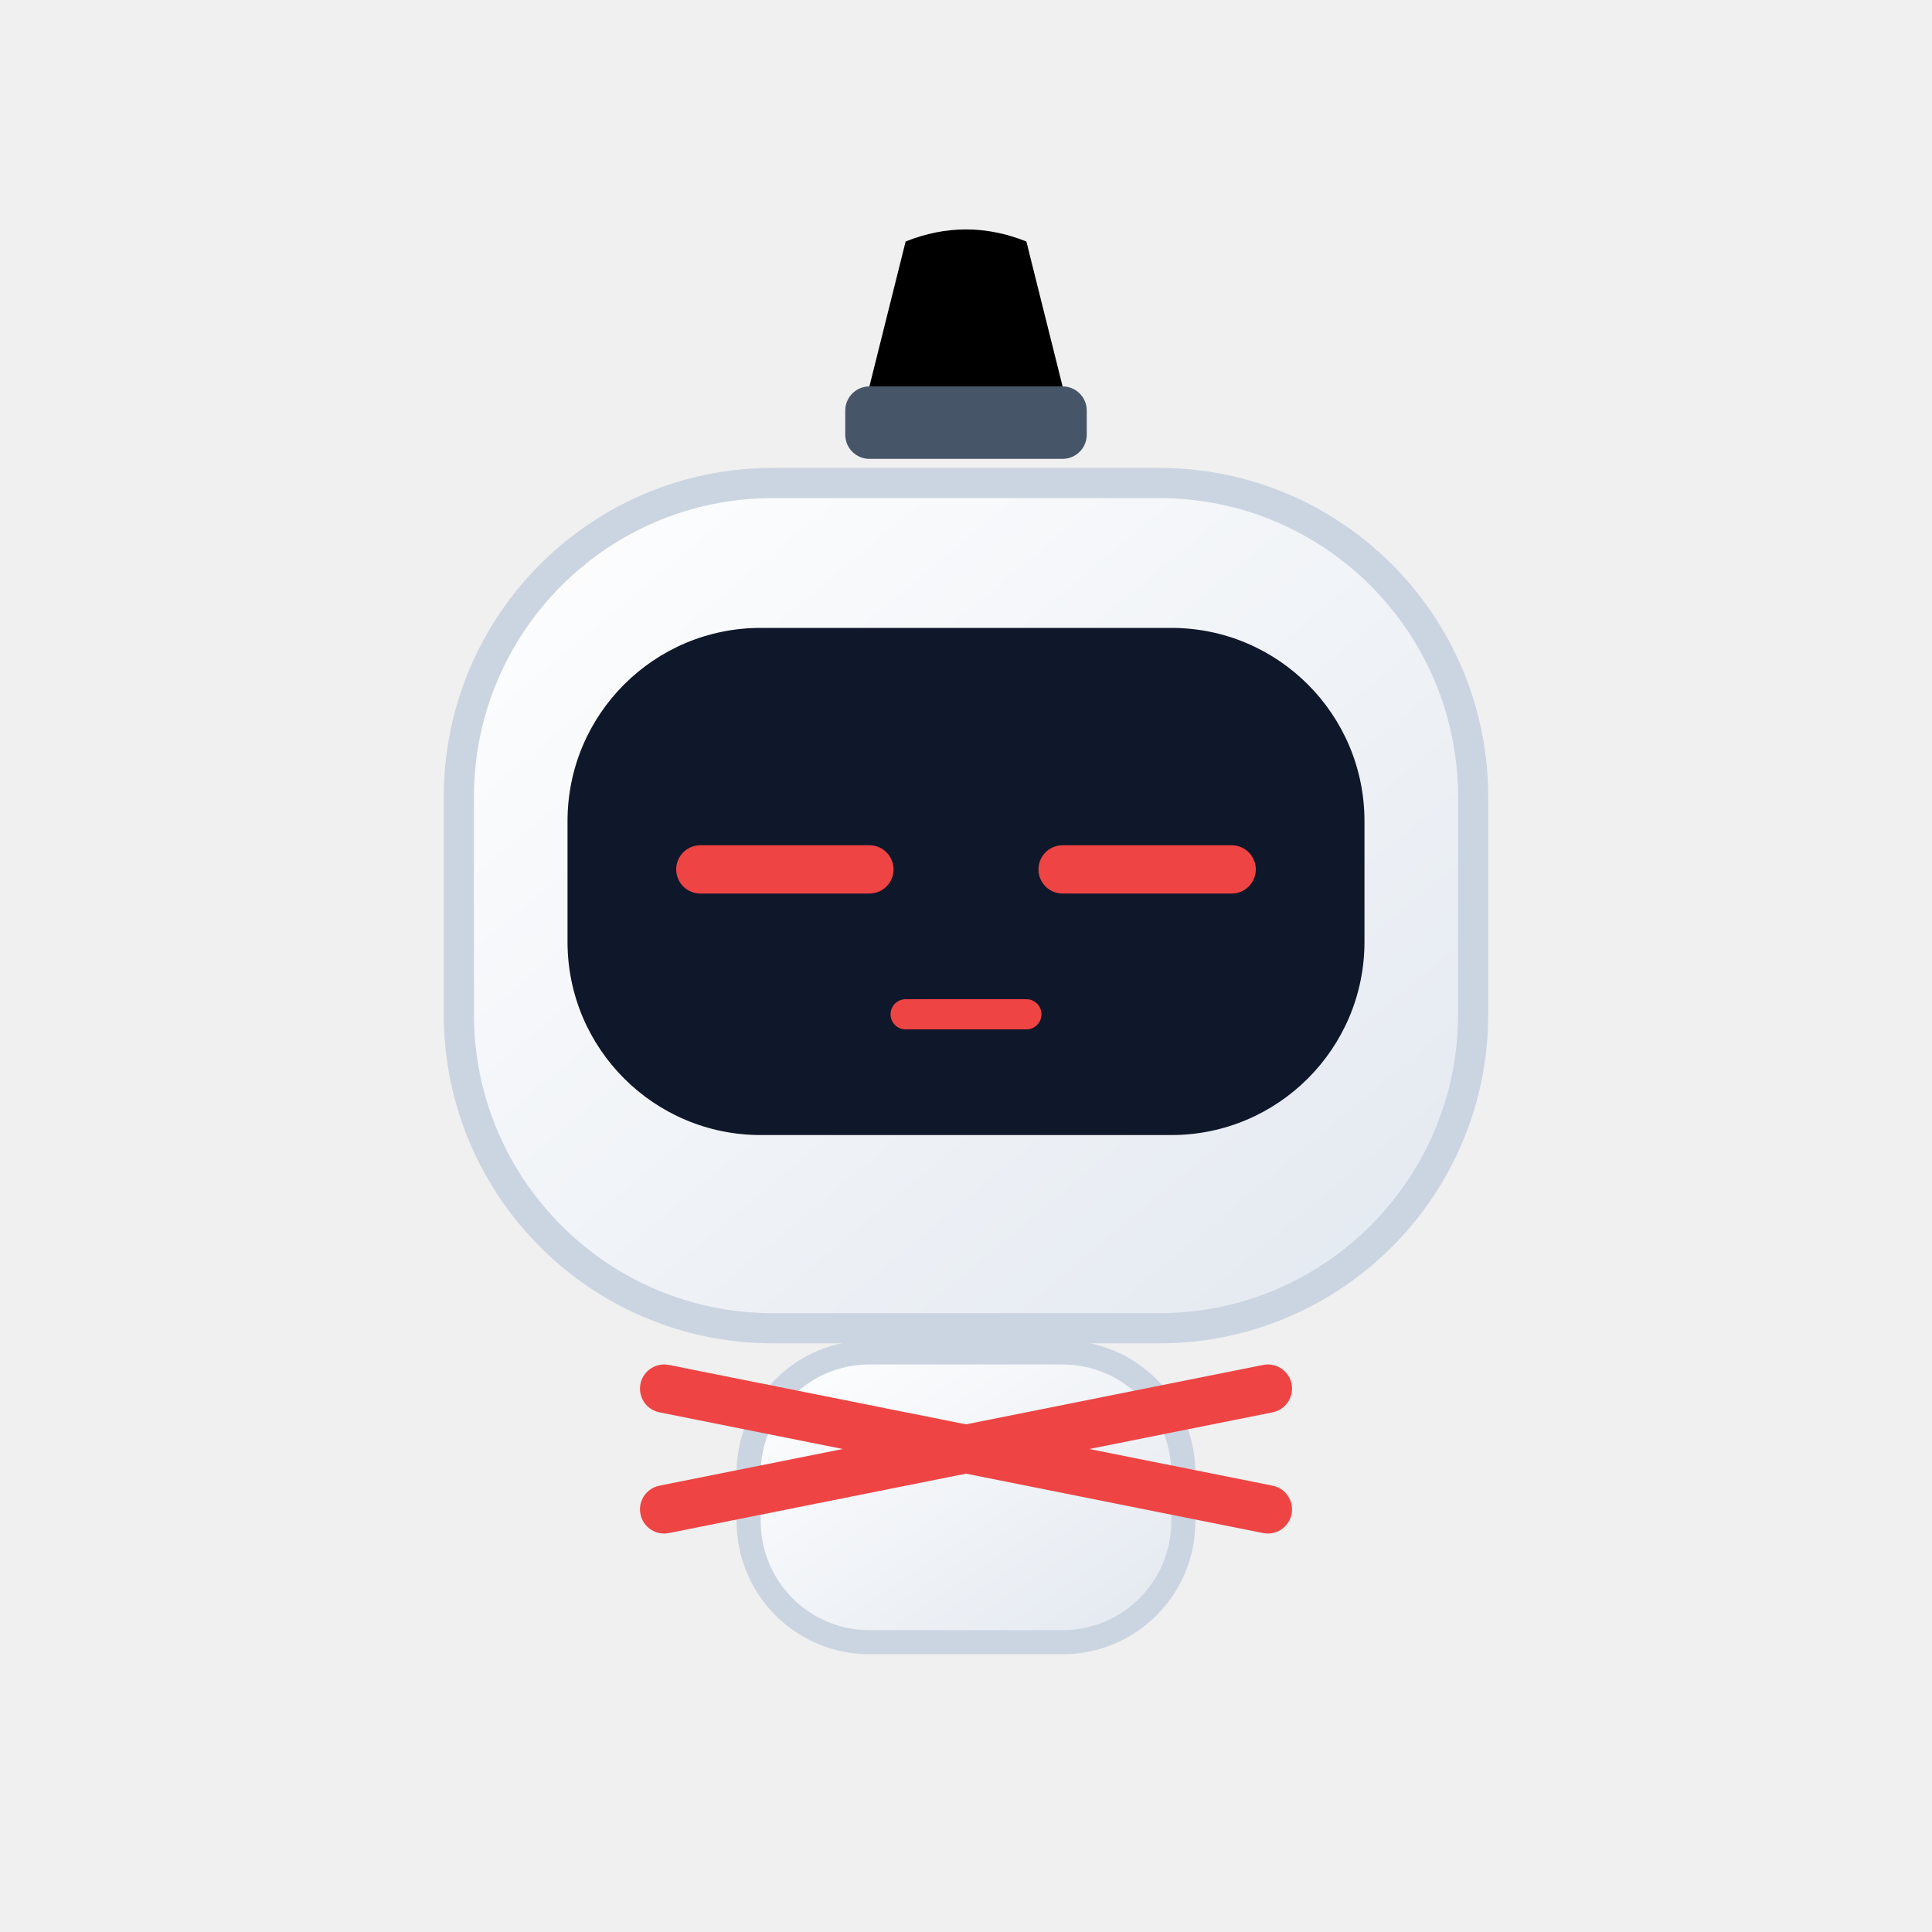
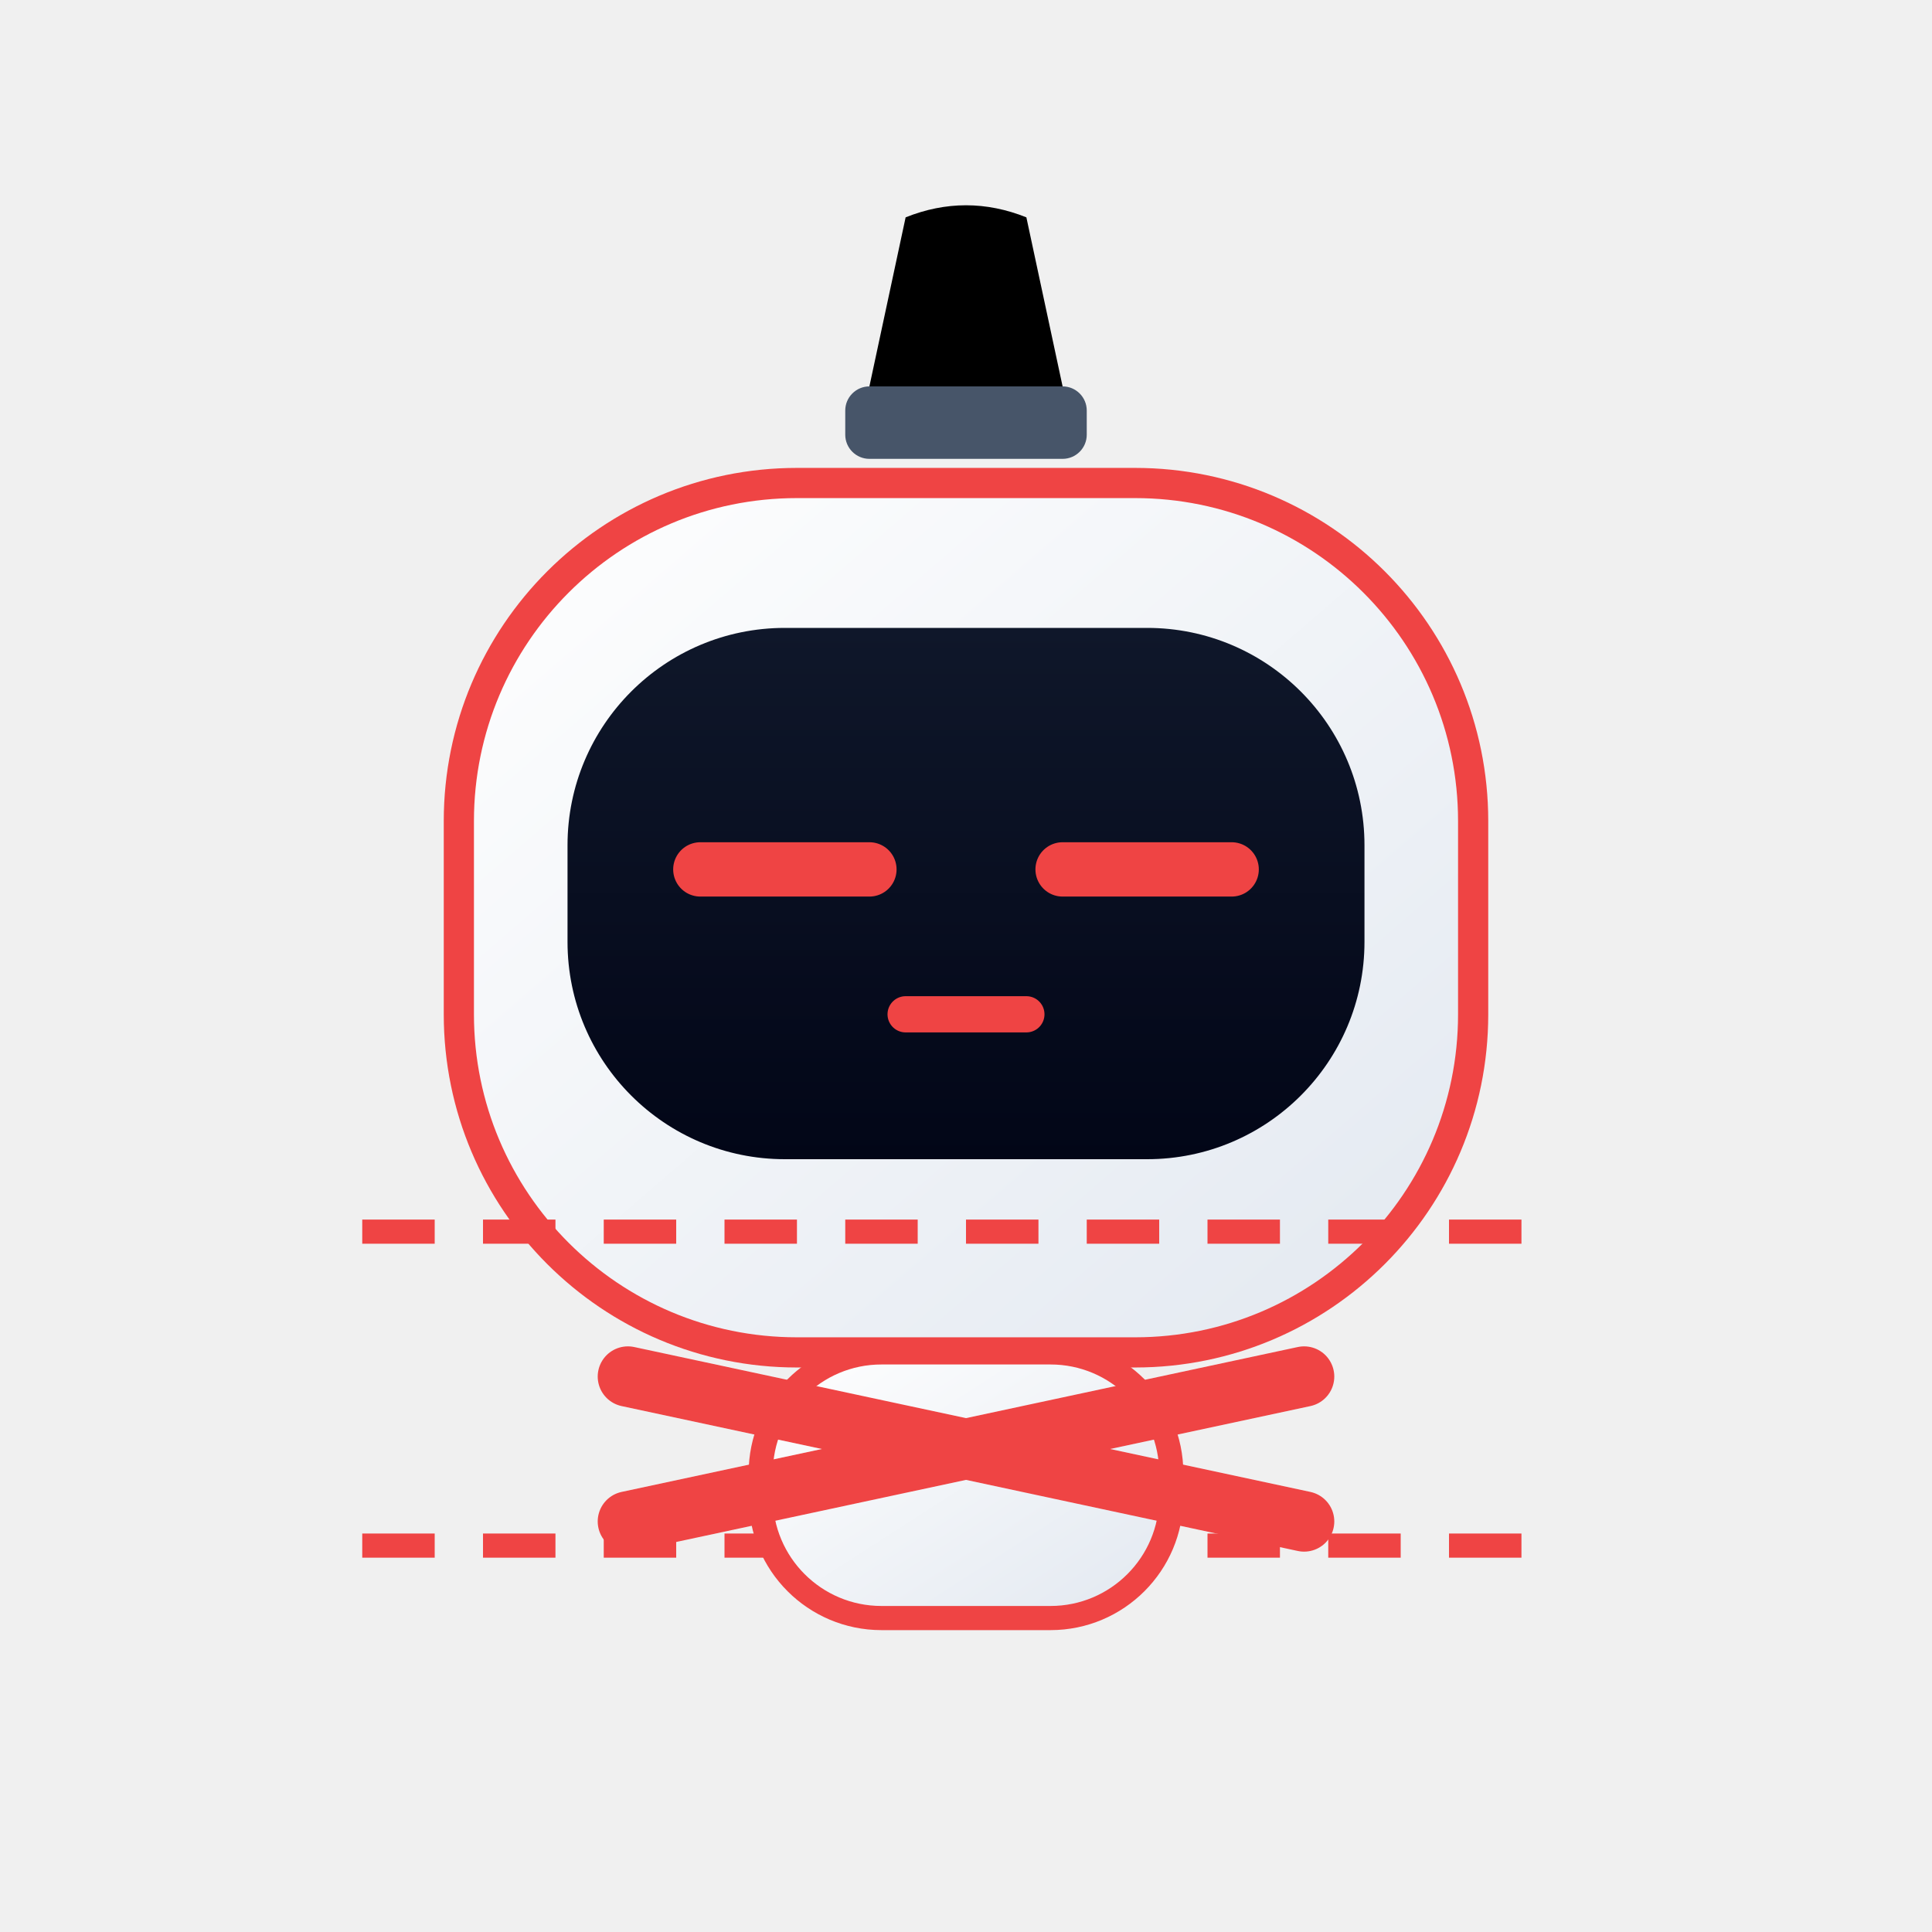
<svg xmlns="http://www.w3.org/2000/svg" viewBox="0 0 160 160" width="100%" height="100%">
  <defs>
-     <linearGradient id="r-grad" x1="0%" y1="0%" x2="100%" y2="100%">
+     <linearGradient id="body-grad" x1="0%" y1="0%" x2="100%" y2="100%">
      <stop offset="0%" stop-color="#ffffff" />
      <stop offset="100%" stop-color="#e2e8f0" />
    </linearGradient>
+     <linearGradient id="visor-glass" x1="0%" y1="0%" x2="0%" y2="100%">
+       <stop offset="0%" stop-color="#0f172a" />
+       <stop offset="100%" stop-color="#020617" />
+     </linearGradient>
  </defs>
  <style>
-     @keyframes siren-flash { 0%, 100% { fill: #ef4444; } 50% { fill: #ffffff; } }
-     .siren { animation: siren-flash 0.8s infinite; }
+     @keyframes sirenSpin {
+       0%, 100% { fill: #ef4444; filter: drop-shadow(0 0 5px #ef4444); }
+       50% { fill: #fee2e2; filter: none; }
+     }
+     @keyframes barrierPulse {
+       0%, 100% { opacity: 0.8; }
+       50% { opacity: 0.3; }
+     }
+     .siren-beacon { animation: sirenSpin 0.7s infinite; }
+     .barrier-grid { animation: barrierPulse 1.4s ease-in-out infinite; }
  </style>
-   <g>
-     <path d="M 72 32 L 88 32 L 85 20 Q 80 18 75 20 Z" class="siren" />
-     <rect x="70" y="32" width="20" height="6" rx="2" fill="#475569" />
-     <rect x="38" y="40" width="84" height="70" rx="26" fill="url(#r-grad)" stroke="#cbd5e1" stroke-width="2.5" />
-     <rect x="47" y="52" width="66" height="42" rx="16" fill="#0f172a" />
-     <line x1="58" y1="72" x2="72" y2="72" stroke="#ef4444" stroke-width="4" stroke-linecap="round" />
-     <line x1="88" y1="72" x2="102" y2="72" stroke="#ef4444" stroke-width="4" stroke-linecap="round" />
-     <line x1="75" y1="84" x2="85" y2="84" stroke="#ef4444" stroke-width="2.5" stroke-linecap="round" />
-     <rect x="62" y="112" width="36" height="24" rx="10" fill="url(#r-grad)" stroke="#cbd5e1" stroke-width="2" />
-     <line x1="55" y1="125" x2="105" y2="115" stroke="#ef4444" stroke-width="4" stroke-linecap="round" />
-     <line x1="55" y1="115" x2="105" y2="125" stroke="#ef4444" stroke-width="4" stroke-linecap="round" />
+   <path d="M 72 32 L 88 32 L 85 18 Q 80 16 75 18 Z" class="siren-beacon" />
+   <rect x="70" y="32" width="20" height="6" rx="2" fill="#475569" />
+   <rect x="38" y="40" width="84" height="72" rx="28" fill="url(#body-grad)" stroke="#ef4444" stroke-width="2.5" />
+   <rect x="47" y="52" width="66" height="44" rx="18" fill="url(#visor-glass)" />
+   <line x1="58" y1="72" x2="72" y2="72" stroke="#ef4444" stroke-width="4.5" stroke-linecap="round" />
+   <line x1="88" y1="72" x2="102" y2="72" stroke="#ef4444" stroke-width="4.5" stroke-linecap="round" />
+   <line x1="75" y1="84" x2="85" y2="84" stroke="#ef4444" stroke-width="3" stroke-linecap="round" />
+   <g class="barrier-grid">
+     <line x1="30" y1="102" x2="130" y2="102" stroke="#ef4444" stroke-width="2" stroke-dasharray="6 4" />
+     <line x1="30" y1="128" x2="130" y2="128" stroke="#ef4444" stroke-width="2" stroke-dasharray="6 4" />
  </g>
+   <rect x="63" y="112" width="34" height="22" rx="10" fill="url(#body-grad)" stroke="#ef4444" stroke-width="2" />
+   <line x1="52" y1="126" x2="108" y2="114" stroke="#ef4444" stroke-width="5" stroke-linecap="round" />
+   <line x1="52" y1="114" x2="108" y2="126" stroke="#ef4444" stroke-width="5" stroke-linecap="round" />
</svg>
